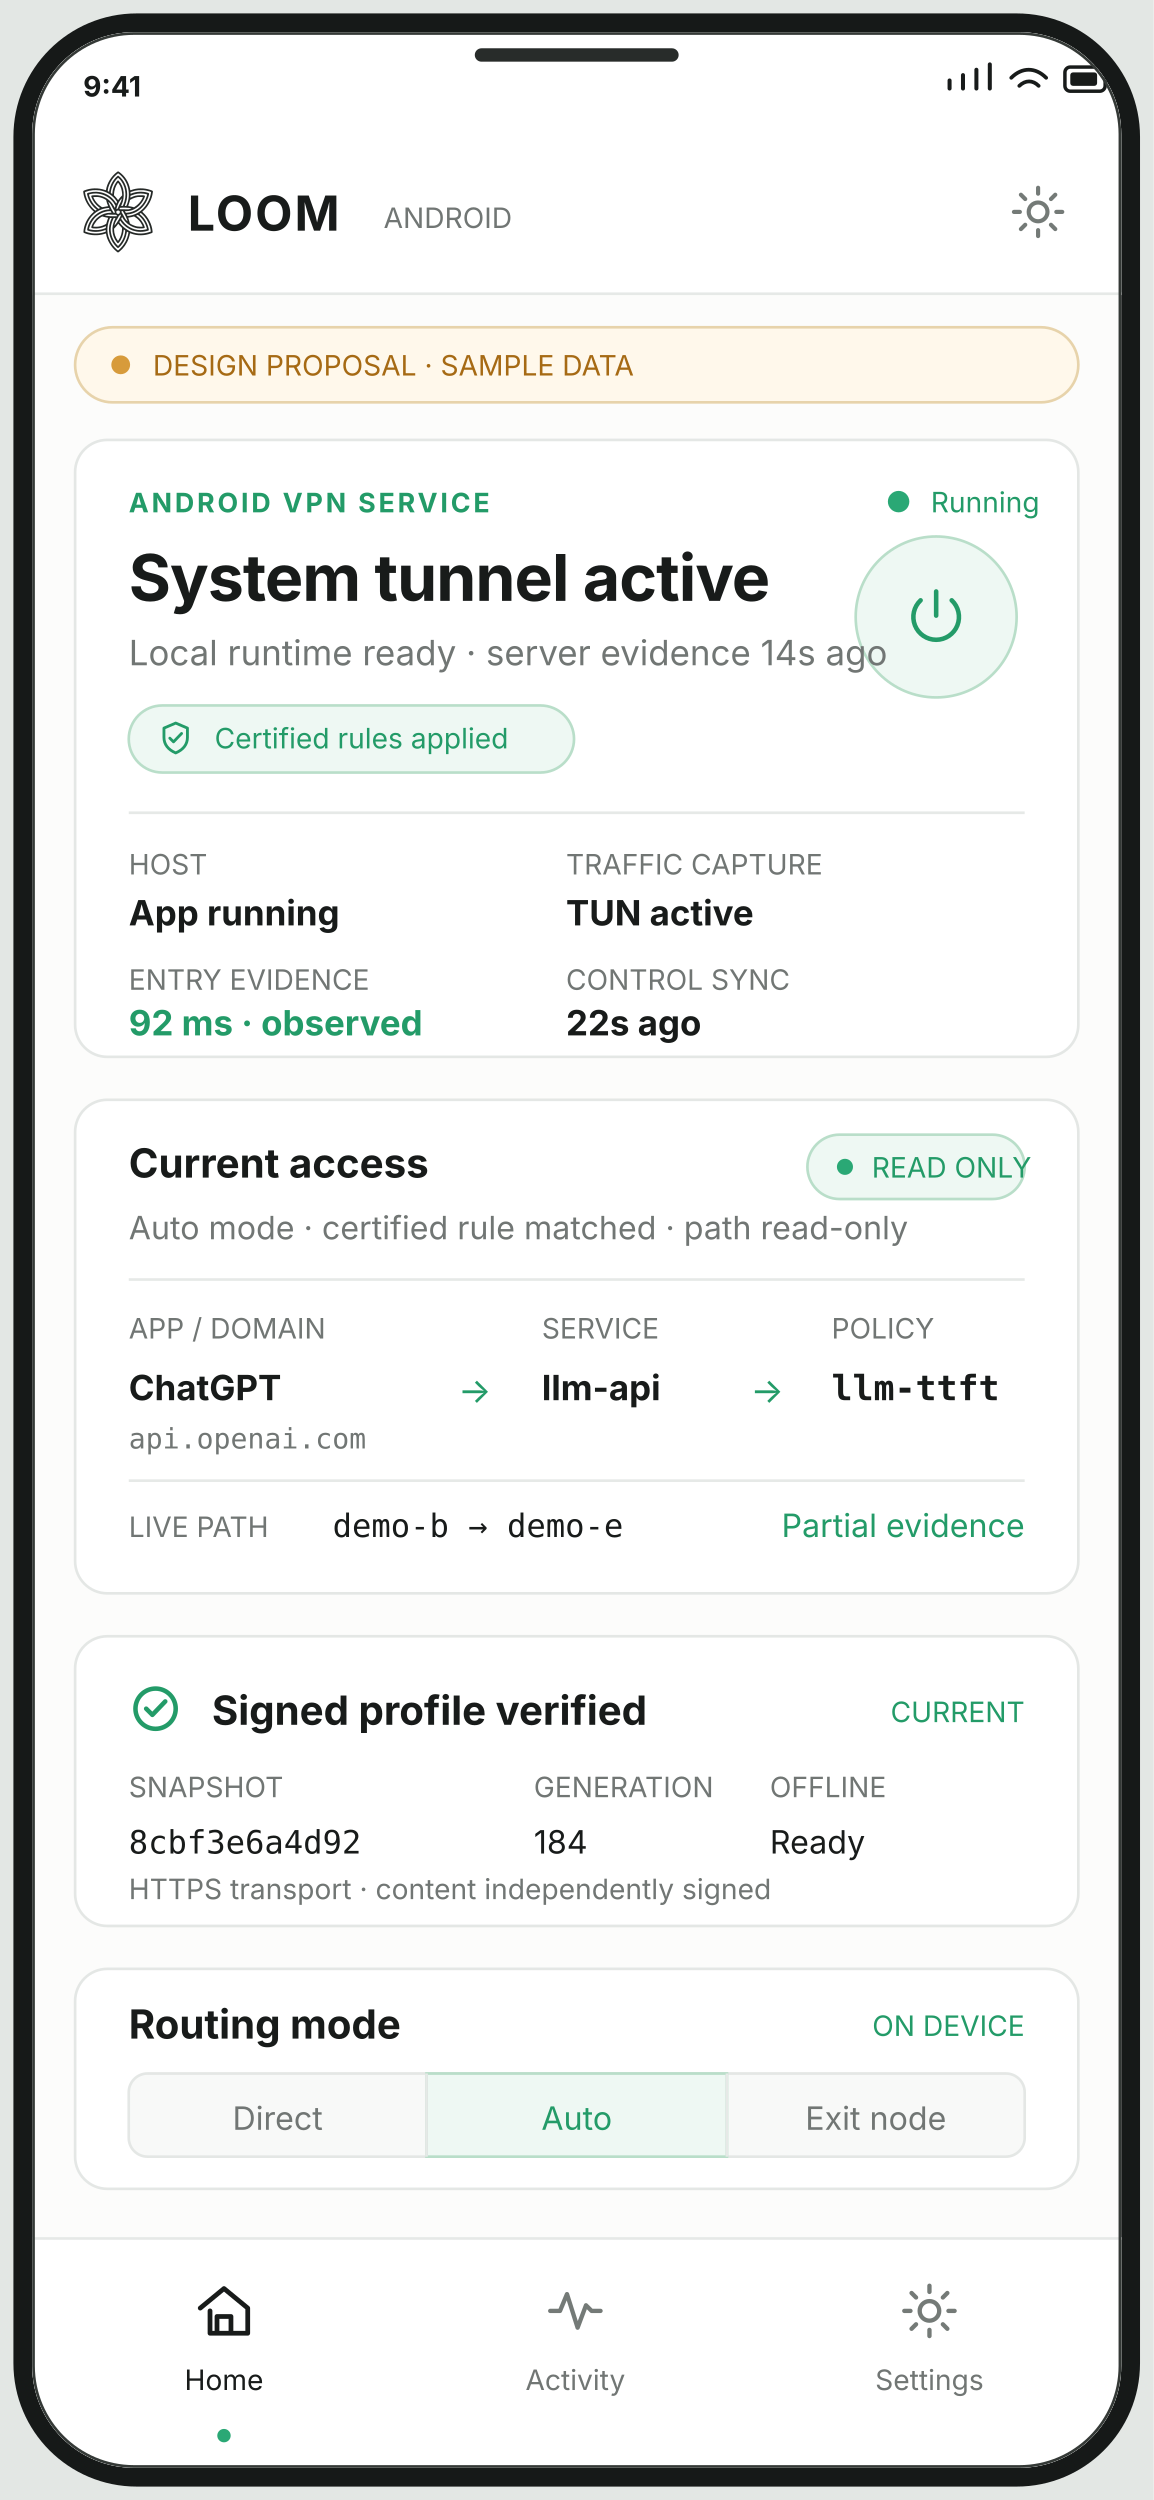
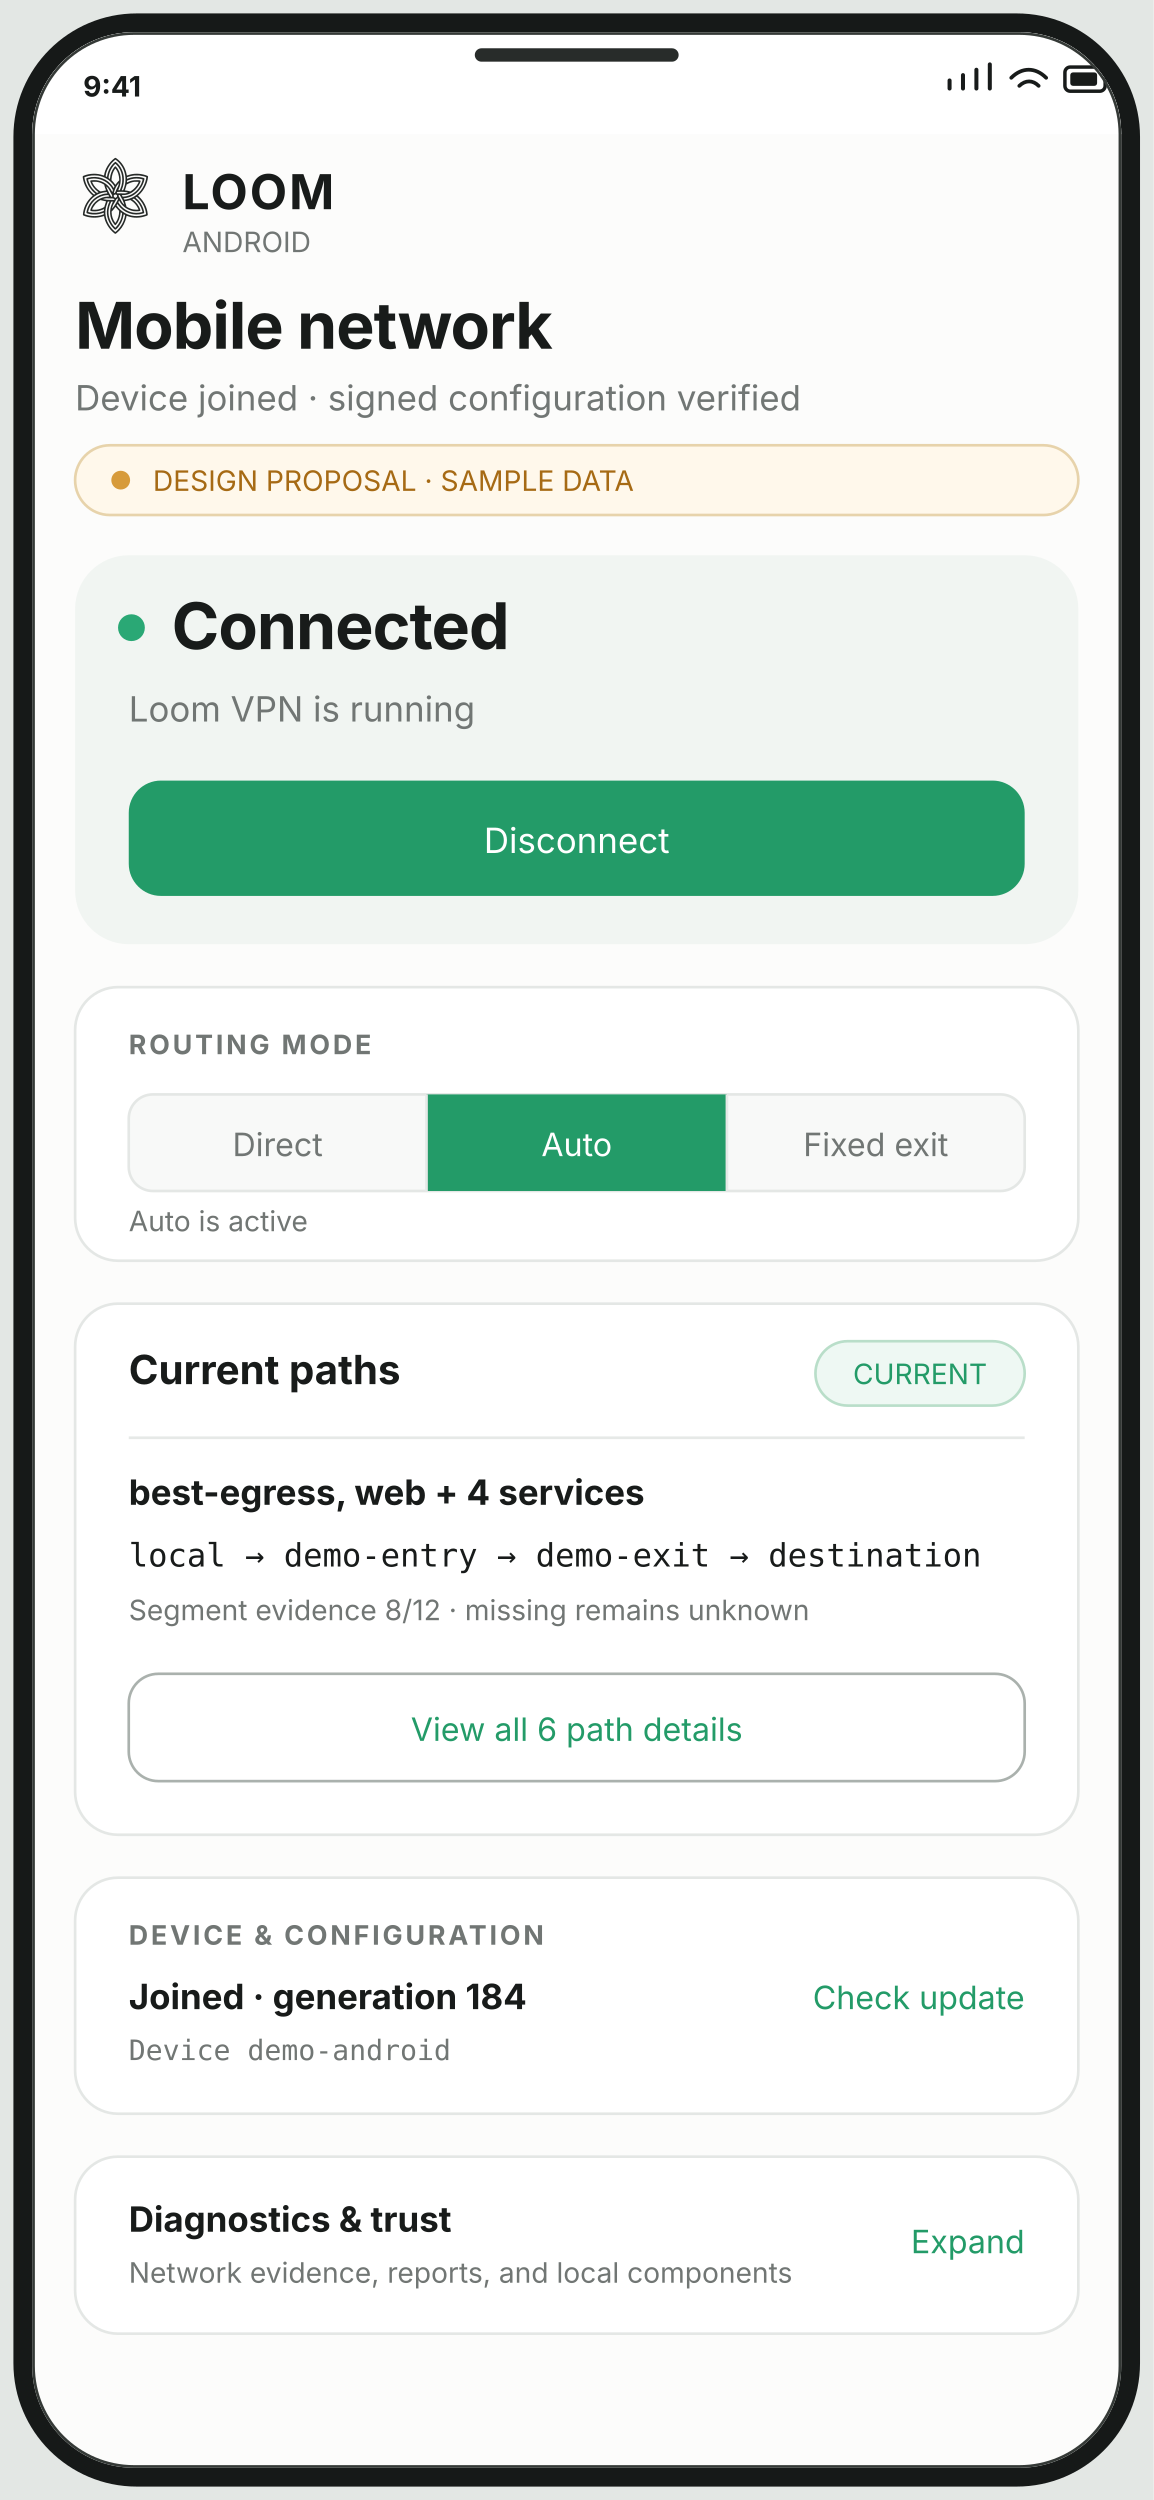
<svg xmlns="http://www.w3.org/2000/svg" width="430" height="932" viewBox="0 0 430 932" role="img" aria-labelledby="title description">
  <defs>
    <clipPath id="screen-clip">
      <rect x="12" y="12" width="406" height="908" rx="38" />
    </clipPath>
    <symbol id="loom-mark" viewBox="127 112 1000 1000">
      <g transform="translate(0,1254) scale(1,-1)">
        <path d="M616 1108 c-67 -49 -118 -133 -129 -209 0 -6 0 -6 -14 -1 -75 27 -166 24 -239 -6 -13 -5 -14 -7 -11 -29 12 -80 53 -155 115 -211 l9 -8 -6 -5 c-61 -53 -100 -121 -114 -200 -5 -31 -5 -38 4 -42 57 -26 138 -34 203 -20 13 2 22 5 39 10 14 5 14 5 15 -2 9 -70 60 -155 121 -204 17 -15 18 -15 34 -2 47 37 87 93 107 151 7 20 16 52 16 60 0 4 1 4 12 0 72 -28 158 -27 236 3 17 6 17 7 15 27 -8 79 -49 159 -111 215 l-9 9 10 9 c61 53 105 139 114 219 2 15 1 16 -28 26 -75 25 -156 25 -227 -2 -4 -1 -8 -2 -8 -2 -1 0 -2 7 -3 15 -15 81 -60 152 -126 198 -12 9 -14 9 -25 1z M639 1084 c105 -82 142 -225 92 -356 -7 -18 -7 -17 -16 -17 -4 0 -8 1 -8 1 -1 1 1 7 4 15 32 78 30 170 -5 243 -16 35 -40 66 -68 88 -9 8 -11 8 -20 0 -47 -39 -82 -103 -93 -169 -1 -7 -2 -12 -2 -13 -1 0 -17 8 -17 9 -1 1 4 27 7 40 13 44 37 89 68 124 15 16 44 43 47 43 0 0 5 -3 11 -8z M638 1031 c77 -72 98 -200 50 -307 -3 -8 -5 -11 -7 -12 -2 -1 -17 -1 -18 0 -1 0 2 6 5 12 44 94 31 213 -31 278 -10 11 -12 10 -29 -12 -26 -36 -44 -83 -47 -128 0 -6 -1 -11 -1 -11 -1 0 -6 4 -16 11 -4 3 2 39 12 67 13 41 41 84 68 108 4 4 3 4 14 -6z M635 973 c24 -33 37 -74 40 -124 l0 -15 -10 -10 c-11 -11 -23 -25 -32 -38 -6 -8 -5 -9 -13 3 -9 13 -19 24 -30 36 l-10 10 0 13 c3 48 18 94 42 128 6 7 6 7 13 -3z M413 893 c79 -13 148 -56 193 -118 12 -17 11 -15 6 -26 -3 -6 -5 -10 -5 -10 0 0 -4 6 -9 13 -66 103 -190 147 -314 114 -20 -6 -21 -6 -14 -34 15 -60 54 -120 102 -158 9 -8 9 -7 0 -12 -9 -6 -8 -6 -18 2 -57 48 -97 120 -110 196 -2 14 -3 13 7 16 22 9 53 16 85 19 13 2 61 0 77 -2z M923 895 c30 -3 83 -16 89 -22 2 -2 -7 -43 -14 -64 -34 -100 -109 -176 -200 -203 -23 -7 -59 -13 -61 -11 -2 2 -8 16 -8 16 0 1 7 2 16 2 74 9 136 45 185 108 27 35 49 81 57 120 4 17 3 19 -13 24 -62 19 -135 15 -193 -9 -9 -4 -9 -5 -9 7 l0 10 9 3 c25 10 56 17 83 19 9 1 50 1 59 0z M400 854 c70 -9 134 -47 176 -104 7 -11 21 -34 21 -36 0 -2 -6 -24 -7 -25 0 -1 -4 5 -8 13 -38 76 -106 124 -190 134 -14 2 -49 1 -62 -1 -16 -3 -18 -5 -12 -21 14 -42 48 -88 87 -117 7 -5 13 -10 13 -10 0 -1 -17 -9 -18 -9 -5 0 -42 35 -56 52 -24 29 -46 72 -54 105 -3 11 -3 10 11 14 30 8 67 10 99 5z M926 854 c13 -1 39 -7 40 -9 2 -2 -8 -34 -17 -55 -43 -93 -125 -152 -220 -158 l-11 0 -6 9 c-3 5 -5 9 -5 9 0 1 8 1 18 1 56 0 107 23 153 69 29 29 59 79 63 104 1 10 -11 13 -53 12 -42 0 -71 -6 -107 -24 -12 -6 -11 -6 -10 5 1 4 1 9 1 10 0 3 1 3 13 8 45 19 93 26 141 19z M391 816 c30 -3 68 -16 91 -32 l6 -3 4 -15 c4 -16 10 -34 16 -47 4 -11 4 -11 -3 -11 -12 -2 -37 -6 -48 -9 -16 -4 -14 -4 -26 4 -38 25 -67 57 -86 96 -7 15 -7 16 0 17 10 1 36 1 46 0z M914 816 c3 -2 2 -5 -4 -18 -19 -39 -53 -75 -89 -97 l-8 -5 -11 3 c-15 4 -33 8 -45 9 -6 1 -11 2 -11 2 -1 0 1 7 4 14 6 17 12 36 15 48 l1 9 9 5 c27 15 55 25 85 30 10 1 51 1 54 0z M669 789 c-4 -19 -7 -27 -14 -39 -10 -18 -20 -39 -29 -64 -1 -4 -2 -5 -10 -9 -9 -5 -9 -5 -5 11 10 40 28 75 51 103 10 12 10 12 7 -2z M529 746 c14 -16 17 -20 25 -37 8 -17 22 -42 30 -54 5 -9 6 -24 1 -26 -7 -2 -13 5 -35 46 -15 28 -35 75 -35 83 0 2 7 -4 14 -12z M721 691 c25 -1 43 -3 61 -8 4 0 2 -2 -8 -5 -19 -6 -28 -7 -48 -6 -12 1 -29 1 -46 1 -36 -1 -37 -1 -33 11 2 7 1 6 24 7 12 0 23 1 26 1 2 0 13 0 24 -1z M525 681 c5 -10 5 -10 -7 -10 -120 -9 -223 -101 -248 -221 -4 -22 -4 -23 11 -28 61 -19 132 -16 192 7 5 2 9 3 10 3 0 0 0 -5 0 -10 l1 -9 -9 -4 c-62 -24 -145 -25 -216 -1 -17 5 -16 4 -14 15 15 104 74 190 160 235 34 17 63 25 108 30 8 1 7 2 12 -7z M638 655 l9 -4 0 -10 c1 -13 2 -12 -10 -19 l-9 -6 -10 6 -9 6 -1 11 0 11 9 5 c12 6 11 6 21 0z M683 651 c0 -1 6 -10 12 -21 18 -30 29 -54 39 -82 6 -19 6 -19 -4 -9 -16 16 -22 25 -30 42 -7 14 -25 48 -30 54 -2 3 -3 15 -1 16 1 2 13 1 14 0z M546 642 c3 -5 5 -9 5 -9 0 -1 -7 -1 -16 -1 -94 0 -185 -66 -216 -155 -7 -22 -6 -23 23 -27 44 -5 89 3 131 21 7 3 13 6 13 6 0 -1 -1 -5 -1 -11 l-1 -11 -11 -5 c-53 -22 -115 -26 -174 -12 -11 3 -10 3 -9 10 8 39 30 82 58 115 44 53 119 88 184 88 l9 0 5 -9z M902 622 c45 -39 79 -92 96 -151 5 -19 10 -43 10 -51 l1 -7 -14 -5 c-89 -30 -180 -22 -253 22 -40 25 -68 49 -93 83 l-7 10 4 7 c7 13 6 12 12 3 73 -104 198 -148 317 -110 12 4 13 4 8 27 -9 42 -31 88 -59 123 -8 10 -33 35 -42 41 -6 5 -6 5 2 11 9 6 8 6 18 -3z M542 610 c10 -1 27 -1 38 -1 l20 0 8 -5 c4 -2 8 -4 8 -5 0 0 -1 -2 -2 -4 l-1 -4 -43 0 c-45 1 -55 2 -81 7 -8 1 -14 3 -15 3 0 1 15 6 27 8 15 3 15 3 20 2 2 0 11 0 21 -1z M661 609 c5 -9 -53 -107 -73 -125 -3 -3 -3 0 1 14 4 17 8 26 14 37 12 18 31 52 34 60 1 2 4 5 11 10 11 7 11 7 13 4z M863 604 c48 -36 83 -90 98 -148 2 -7 3 -14 3 -14 -1 -1 -5 -3 -11 -4 -90 -23 -180 3 -247 69 -17 18 -42 51 -42 56 0 2 9 20 10 20 0 0 3 -4 5 -8 36 -66 102 -112 177 -124 12 -2 51 -2 64 0 19 4 21 5 17 17 -15 50 -55 103 -97 128 -1 1 -2 2 -2 2 0 1 17 10 19 10 0 0 3 -2 6 -4z M458 585 c12 -4 37 -9 48 -11 8 0 7 0 3 -10 -5 -13 -13 -36 -16 -49 -3 -13 -2 -12 -19 -21 -38 -19 -72 -26 -112 -25 -22 1 -23 1 -23 5 3 13 23 45 41 67 16 18 58 49 64 48 1 -1 7 -2 14 -4z M824 583 c35 -22 63 -53 81 -89 6 -12 11 -22 10 -23 -4 -3 -47 -2 -68 2 -26 5 -69 24 -82 35 0 1 -2 8 -4 17 -2 9 -6 23 -10 32 -6 19 -6 18 1 19 14 1 57 11 59 13 1 1 4 0 13 -6z M553 570 c1 -1 1 -2 -2 -7 -11 -21 -21 -55 -26 -82 -15 -86 17 -180 82 -245 20 -20 19 -20 40 0 44 45 71 101 82 165 1 6 2 11 2 11 0 1 4 -1 9 -4 l8 -4 0 -5 c-11 -74 -51 -146 -110 -198 -12 -10 -10 -10 -21 -1 -77 65 -122 167 -113 259 3 34 14 74 26 103 l4 9 9 0 c5 0 9 0 10 -1z M597 570 c0 -1 -4 -9 -8 -18 -43 -88 -35 -184 20 -258 15 -20 17 -21 27 -10 30 33 52 90 57 145 0 11 0 11 10 3 10 -7 9 -6 7 -19 -7 -62 -34 -117 -76 -161 l-7 -7 -8 8 c-51 50 -82 131 -77 200 3 35 12 70 28 103 l7 14 10 0 c5 0 10 0 10 0z M639 493 c5 -6 14 -17 22 -24 l13 -14 0 -8 c0 -44 -14 -93 -38 -130 -9 -14 -9 -14 -13 -8 -26 35 -42 84 -42 127 l0 11 12 12 c11 12 22 25 31 38 3 4 6 7 6 7 0 0 4 -5 9 -11z" fill="#252927" fill-rule="evenodd" clip-rule="evenodd" />
      </g>
    </symbol>
    <symbol id="icon-settings" viewBox="0 0 24 24">
      <circle cx="12" cy="12" r="3.5" />
      <path d="M12 3v2.2M12 18.8V21M3 12h2.2M18.8 12H21M5.6 5.6l1.6 1.6M16.8 16.8l1.6 1.6M18.4 5.6l-1.6 1.6M7.2 16.8l-1.6 1.6" />
    </symbol>
    <symbol id="icon-shield" viewBox="0 0 24 24">
      <path d="m12 2.5 7 3v5.6c0 4.1-2.5 7.3-7 9.2-4.5-1.9-7-5.1-7-9.2V5.5Z" />
      <path d="m8.5 11.5 2.2 2.2 4.8-5" />
    </symbol>
    <symbol id="icon-power" viewBox="0 0 24 24">
      <path d="M12 2.5v9M6.2 5.8a8.5 8.5 0 1 0 11.6 0" />
    </symbol>
    <symbol id="icon-check" viewBox="0 0 20 20">
      <circle cx="10" cy="10" r="7.5" />
      <path d="m6.5 10 2.3 2.3 4.8-5" />
    </symbol>
    <symbol id="icon-phone" viewBox="0 0 24 24">
      <rect x="6" y="2.5" width="12" height="19" rx="2.5" />
      <path d="M10 5h4M10 19h4" />
    </symbol>
    <symbol id="icon-server" viewBox="0 0 24 24">
      <rect x="3" y="3" width="18" height="7" rx="2" />
      <rect x="3" y="14" width="18" height="7" rx="2" />
      <circle cx="7" cy="6.5" r="1" />
      <circle cx="7" cy="17.5" r="1" />
      <path d="M11 6.5h6M11 17.5h6" />
    </symbol>
    <symbol id="icon-globe" viewBox="0 0 24 24">
      <circle cx="12" cy="12" r="9" />
      <path d="M3 12h18M12 3c2.6 2.5 4 5.5 4 9s-1.4 6.5-4 9M12 3c-2.6 2.5-4 5.5-4 9s1.4 6.5 4 9" />
    </symbol>
    <symbol id="icon-home" viewBox="0 0 24 24">
      <path d="m3.5 11 8.5-7 8.5 7v9H7v-8M9.5 20v-6h5v6" />
    </symbol>
    <symbol id="icon-activity" viewBox="0 0 24 24">
      <path d="M3 12h3.5l2.5-6 3.8 12 3-8 2 2H21" />
    </symbol>
    <symbol id="icon-chevron" viewBox="0 0 20 20">
      <path d="m7 4 6 6-6 6" />
    </symbol>
    <style>
      .ui { font-family: Inter, "Atkinson Hyperlegible Next", Roboto, system-ui, sans-serif; fill: #181B1A; }
      .mono { font-family: "Intel One Mono", "Roboto Mono", ui-monospace, monospace; }
      .muted { fill: #717674; }
      .faint { fill: #9BA09E; }
      .green { fill: #239B68; }
      .amber { fill: #A66A14; }
      .heading { font-size: 24px; font-weight: 700; letter-spacing: -.35px; }
      .section { font-size: 15px; font-weight: 650; }
      .subsection { font-size: 13px; font-weight: 650; }
      .body { font-size: 13px; font-weight: 400; }
      .small { font-size: 12px; font-weight: 400; }
      .tiny { font-size: 10.5px; font-weight: 400; }
      .eyebrow { font-size: 10px; font-weight: 650; letter-spacing: 1.05px; }
      .metric { font-size: 17px; font-weight: 680; }
      .wordmark { font-size: 18px; font-weight: 700; letter-spacing: .8px; }
      .panel { fill: #FFFFFF; stroke: #E4E7E5; stroke-width: 1; }
      .panel-soft { fill: #F8F9F8; stroke: #E4E7E5; stroke-width: 1; }
      .chip-green { fill: #EEF8F3; stroke: #B9DEC9; stroke-width: 1; }
      .chip-amber { fill: #FFF8EB; stroke: #E7D3AB; stroke-width: 1; }
      .rule { stroke: #E6E9E7; stroke-width: 1; }
      .icon { fill: none; stroke: #747A77; stroke-width: 1.55; stroke-linecap: round; stroke-linejoin: round; }
      .icon-active { fill: none; stroke: #181B1A; stroke-width: 1.7; stroke-linecap: round; stroke-linejoin: round; }
      .icon-green { fill: none; stroke: #239B68; stroke-width: 1.7; stroke-linecap: round; stroke-linejoin: round; }
      .status-dot { fill: #2AA875; }
      .route-line { fill: none; stroke: #2AA875; stroke-width: 1.8; stroke-linecap: round; }
      .node-ring { fill: #FFFFFF; stroke: #B9DEC9; stroke-width: 1.35; }
    </style>
  </defs>
  <rect width="430" height="932" fill="#E3E7E4" />
  <rect x="5" y="5" width="420" height="922" rx="46" fill="#161918" />
  <rect x="12" y="12" width="406" height="908" rx="38" fill="#FCFCFB" />
  <g clip-path="url(#screen-clip)">
    <rect x="12" y="12" width="406" height="38" fill="#FFFFFF" />
    <g class="ui tiny">
      <text x="31" y="36" font-weight="650">9:41</text>
      <path d="M354 33v-3M359 33v-5M364 33v-7M369 33v-9" fill="none" stroke="#181B1A" stroke-width="1.5" stroke-linecap="round" />
      <path d="M377 29c4-4 9-4 13 0M380 32c2.3-2.2 5-2.2 7.2 0" fill="none" stroke="#181B1A" stroke-width="1.4" stroke-linecap="round" />
      <rect x="397" y="25" width="15" height="9" rx="2" fill="none" stroke="#181B1A" stroke-width="1.3" />
      <rect x="412" y="28" width="2" height="3" rx="1" fill="#181B1A" />
      <rect x="399" y="27" width="10" height="5" rx="1" fill="#181B1A" />
    </g>
-     <rect x="12" y="50" width="406" height="60" fill="#FFFFFF" />
-     <line class="rule" x1="12" y1="109.5" x2="418" y2="109.5" />
-     <use href="#loom-mark" x="28" y="63" width="32" height="32" />
-     <text class="ui wordmark" x="70" y="86">LOOM</text>
-     <text class="ui tiny muted" x="143" y="85">ANDROID</text>
-     <use href="#icon-settings" x="375" y="67" width="24" height="24" class="icon" />
-     <rect x="28" y="122" width="374" height="28" rx="14" class="chip-amber" />
-     <circle cx="45" cy="136" r="3.5" fill="#D79B3B" />
-     <text class="ui tiny amber" x="57" y="140">DESIGN PROPOSAL · SAMPLE DATA</text>
-     <rect x="28" y="164" width="374" height="230" rx="12" class="panel" />
+     <use href="#loom-mark" x="28" y="58" width="30" height="30" />
+     <text class="ui wordmark" x="68" y="78">LOOM</text>
+     <text class="ui tiny muted" x="68" y="94">ANDROID</text>
+     <text class="ui heading" x="28" y="130">Mobile network</text>
+     <text class="ui body muted" x="28" y="153">Device joined · signed configuration verified</text>
+     <rect x="28" y="166" width="374" height="26" rx="13" class="chip-amber" />
+     <circle cx="45" cy="179" r="3.5" fill="#D79B3B" />
+     <text class="ui tiny amber" x="57" y="183">DESIGN PROPOSAL · SAMPLE DATA</text>
+     <rect x="28" y="207" width="374" height="145" rx="20" fill="#F1F5F2" />
    <g class="ui">
-       <text class="eyebrow green" x="48" y="191">ANDROID VPN SERVICE</text>
-       <circle cx="335" cy="187" r="4" class="status-dot" />
-       <text class="tiny green" x="347" y="191">Running</text>
-       <circle cx="349" cy="230" r="30" fill="#EEF8F3" stroke="#B9DEC9" />
-       <use href="#icon-power" x="337" y="218" width="24" height="24" class="icon-green" />
-       <text class="heading" x="48" y="224">System tunnel active</text>
-       <text class="body muted" x="48" y="248">Local runtime ready · server evidence 14s ago</text>
-       <rect x="48" y="263" width="166" height="25" rx="12.5" class="chip-green" />
-       <use href="#icon-shield" x="58" y="268" width="15" height="15" class="icon-green" />
-       <text class="tiny green" x="80" y="279">Certified rules applied</text>
-       <line class="rule" x1="48" y1="303" x2="382" y2="303" />
-       <text class="tiny muted" x="48" y="326">HOST</text>
-       <text class="subsection" x="48" y="345">App running</text>
-       <text class="tiny muted" x="211" y="326">TRAFFIC CAPTURE</text>
-       <text class="subsection" x="211" y="345">TUN active</text>
-       <text class="tiny muted" x="48" y="369">ENTRY EVIDENCE</text>
-       <text class="subsection green" x="48" y="386">92 ms · observed</text>
-       <text class="tiny muted" x="211" y="369">CONTROL SYNC</text>
-       <text class="subsection" x="211" y="386">22s ago</text>
+       <circle cx="49" cy="234" r="5" class="status-dot" />
+       <text class="heading" x="64" y="242">Connected</text>
+       <text class="body muted" x="48" y="269">Loom VPN is running</text>
+       <rect x="48" y="291" width="334" height="43" rx="12" fill="#239B68" />
+       <text class="body" x="215" y="318" fill="#FFFFFF" text-anchor="middle" font-weight="650">Disconnect</text>
    </g>
-     <rect x="28" y="410" width="374" height="184" rx="12" class="panel" />
+     <rect x="28" y="368" width="374" height="102" rx="16" class="panel" />
    <g class="ui">
-       <text class="section" x="48" y="439">Current access</text>
-       <rect x="301" y="423" width="81" height="24" rx="12" class="chip-green" />
-       <circle cx="315" cy="435" r="3" class="status-dot" />
-       <text class="tiny green" x="325" y="439">READ ONLY</text>
-       <text class="small muted" x="48" y="462">Auto mode · certified rule matched · path read-only</text>
-       <line class="rule" x1="48" y1="477" x2="382" y2="477" />
-       <text class="tiny muted" x="48" y="499">APP / DOMAIN</text>
-       <text class="tiny muted" x="202" y="499">SERVICE</text>
-       <text class="tiny muted" x="310" y="499">POLICY</text>
-       <text class="subsection" x="48" y="522">ChatGPT</text>
-       <text class="tiny mono muted" x="48" y="540">api.openai.com</text>
-       <text class="subsection" x="202" y="522">llm-api</text>
-       <text class="subsection mono" x="310" y="522">llm-ttft</text>
-       <text class="body green" x="177" y="523" text-anchor="middle">→</text>
-       <text class="body green" x="286" y="523" text-anchor="middle">→</text>
-       <line class="rule" x1="48" y1="552" x2="382" y2="552" />
-       <text class="tiny muted" x="48" y="573">LIVE PATH</text>
-       <text class="small mono" x="124" y="573">demo-b → demo-e</text>
-       <text class="small green" x="382" y="573" text-anchor="end">Partial evidence</text>
+       <text class="eyebrow muted" x="48" y="393">ROUTING MODE</text>
+       <rect x="48" y="408" width="334" height="36" rx="9" class="panel-soft" />
+       <rect x="159" y="408" width="112" height="36" fill="#239B68" />
+       <line class="rule" x1="159" y1="408" x2="159" y2="444" />
+       <line class="rule" x1="271" y1="408" x2="271" y2="444" />
+       <text class="small muted" x="103.5" y="431" text-anchor="middle">Direct</text>
+       <text class="small" x="215" y="431" fill="#FFFFFF" text-anchor="middle" font-weight="650">Auto</text>
+       <text class="small muted" x="326.5" y="431" text-anchor="middle">Fixed exit</text>
+       <text class="tiny muted" x="48" y="459">Auto is active</text>
    </g>
-     <rect x="28" y="610" width="374" height="108" rx="12" class="panel" />
+     <rect x="28" y="486" width="374" height="198" rx="16" class="panel" />
    <g class="ui">
-       <use href="#icon-check" x="48" y="627" width="20" height="20" class="icon-green" />
-       <text class="section" x="79" y="643">Signed profile verified</text>
-       <text class="tiny green" x="382" y="642" text-anchor="end">CURRENT</text>
-       <text class="tiny muted" x="48" y="670">SNAPSHOT</text>
-       <text class="small mono" x="48" y="691" font-weight="650">8cbf3e6a4d92</text>
-       <text class="tiny muted" x="199" y="670">GENERATION</text>
-       <text class="small" x="199" y="691" font-weight="650">184</text>
-       <text class="tiny muted" x="287" y="670">OFFLINE</text>
-       <text class="small" x="287" y="691" font-weight="650">Ready</text>
-       <text class="tiny muted" x="48" y="708">HTTPS transport · content independently signed</text>
+       <text class="section" x="48" y="516">Current paths</text>
+       <rect x="304" y="500" width="78" height="24" rx="12" class="chip-green" />
+       <text class="tiny green" x="343" y="516" text-anchor="middle" font-weight="650">CURRENT</text>
+       <line class="rule" x1="48" y1="536" x2="382" y2="536" />
+       <text class="subsection" x="48" y="561">best-egress, web + 4 services</text>
+       <text class="small mono" x="48" y="584">local → demo-entry → demo-exit → destination</text>
+       <text class="tiny muted" x="48" y="604">Segment evidence 8/12 · missing remains unknown</text>
+       <rect x="48" y="624" width="334" height="40" rx="11" fill="#FFFFFF" stroke="#AAB1AD" />
+       <text class="small green" x="215" y="649" text-anchor="middle" font-weight="650">View all 6 path details</text>
    </g>
-     <rect x="28" y="734" width="374" height="82" rx="12" class="panel" />
+     <rect x="28" y="700" width="374" height="88" rx="16" class="panel" />
    <g class="ui">
-       <text class="section" x="48" y="760">Routing mode</text>
-       <text class="tiny green" x="382" y="759" text-anchor="end">ON DEVICE</text>
-       <rect x="48" y="773" width="334" height="31" rx="7" class="panel-soft" />
-       <rect x="159" y="773" width="112" height="31" fill="#EEF8F3" stroke="#B9DEC9" />
-       <line class="rule" x1="159" y1="773" x2="159" y2="804" />
-       <line class="rule" x1="271" y1="773" x2="271" y2="804" />
-       <text class="small muted" x="103.5" y="794" text-anchor="middle">Direct</text>
-       <text class="small green" x="215" y="794" text-anchor="middle" font-weight="650">Auto</text>
-       <text class="small muted" x="326.5" y="794" text-anchor="middle">Exit node</text>
+       <text class="eyebrow muted" x="48" y="725">DEVICE &amp; CONFIGURATION</text>
+       <text class="subsection" x="48" y="749">Joined · generation 184</text>
+       <text class="tiny mono muted" x="48" y="768">Device demo-android</text>
+       <text class="small green" x="382" y="749" text-anchor="end" font-weight="650">Check update</text>
    </g>
-     <rect x="12" y="834" width="406" height="86" fill="#FFFFFF" />
-     <line class="rule" x1="12" y1="834.5" x2="418" y2="834.5" />
+     <rect x="28" y="804" width="374" height="66" rx="16" class="panel" />
    <g class="ui">
-       <use href="#icon-home" x="71" y="849" width="25" height="25" class="icon-active" />
-       <text class="tiny" x="83.5" y="891" text-anchor="middle" font-weight="650">Home</text>
-       <circle cx="83.5" cy="908" r="2.5" class="status-dot" />
-       <use href="#icon-activity" x="202" y="849" width="25" height="25" class="icon" />
-       <text class="tiny muted" x="214.5" y="891" text-anchor="middle">Activity</text>
-       <use href="#icon-settings" x="334" y="849" width="25" height="25" class="icon" />
-       <text class="tiny muted" x="346.5" y="891" text-anchor="middle">Settings</text>
+       <text class="subsection" x="48" y="832">Diagnostics &amp; trust</text>
+       <text class="tiny muted" x="48" y="851">Network evidence, reports, and local components</text>
+       <text class="small green" x="382" y="840" text-anchor="end" font-weight="650">Expand</text>
    </g>
  </g>
  <rect x="177" y="18" width="76" height="5" rx="2.5" fill="#282C2A" />
  <rect x="12.5" y="12.5" width="405" height="907" rx="37.5" fill="none" stroke="#343936" />
</svg>
